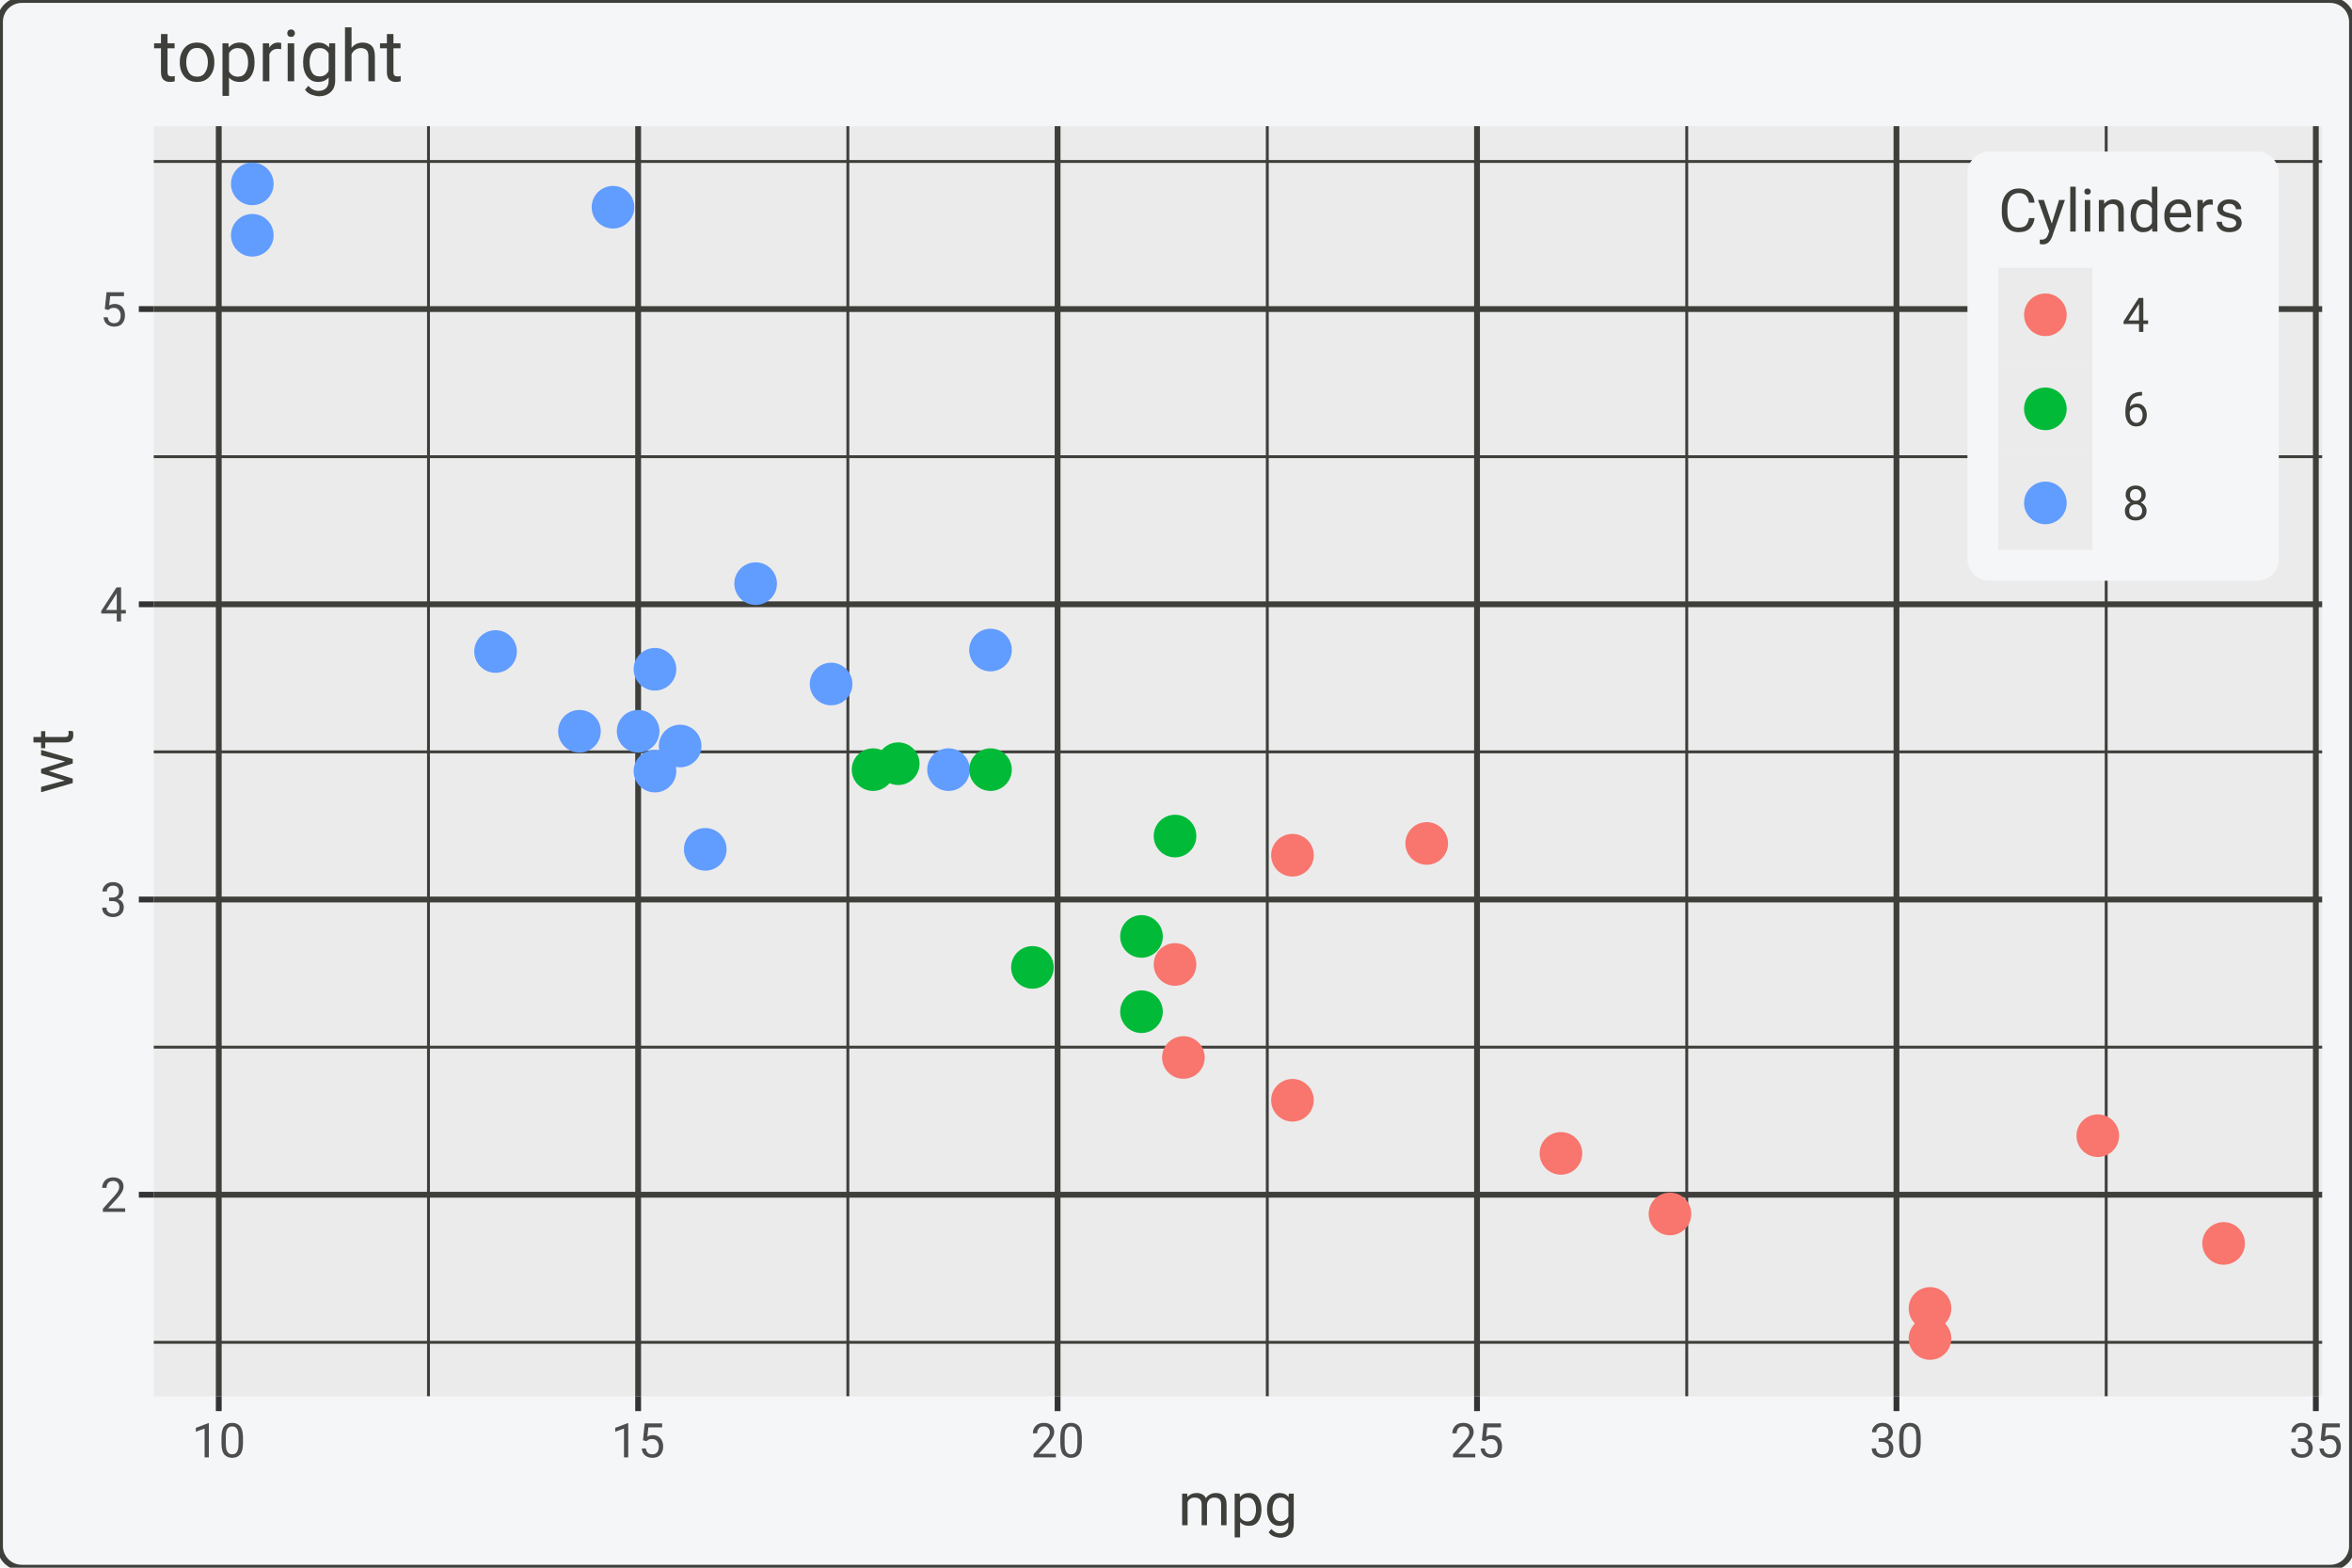
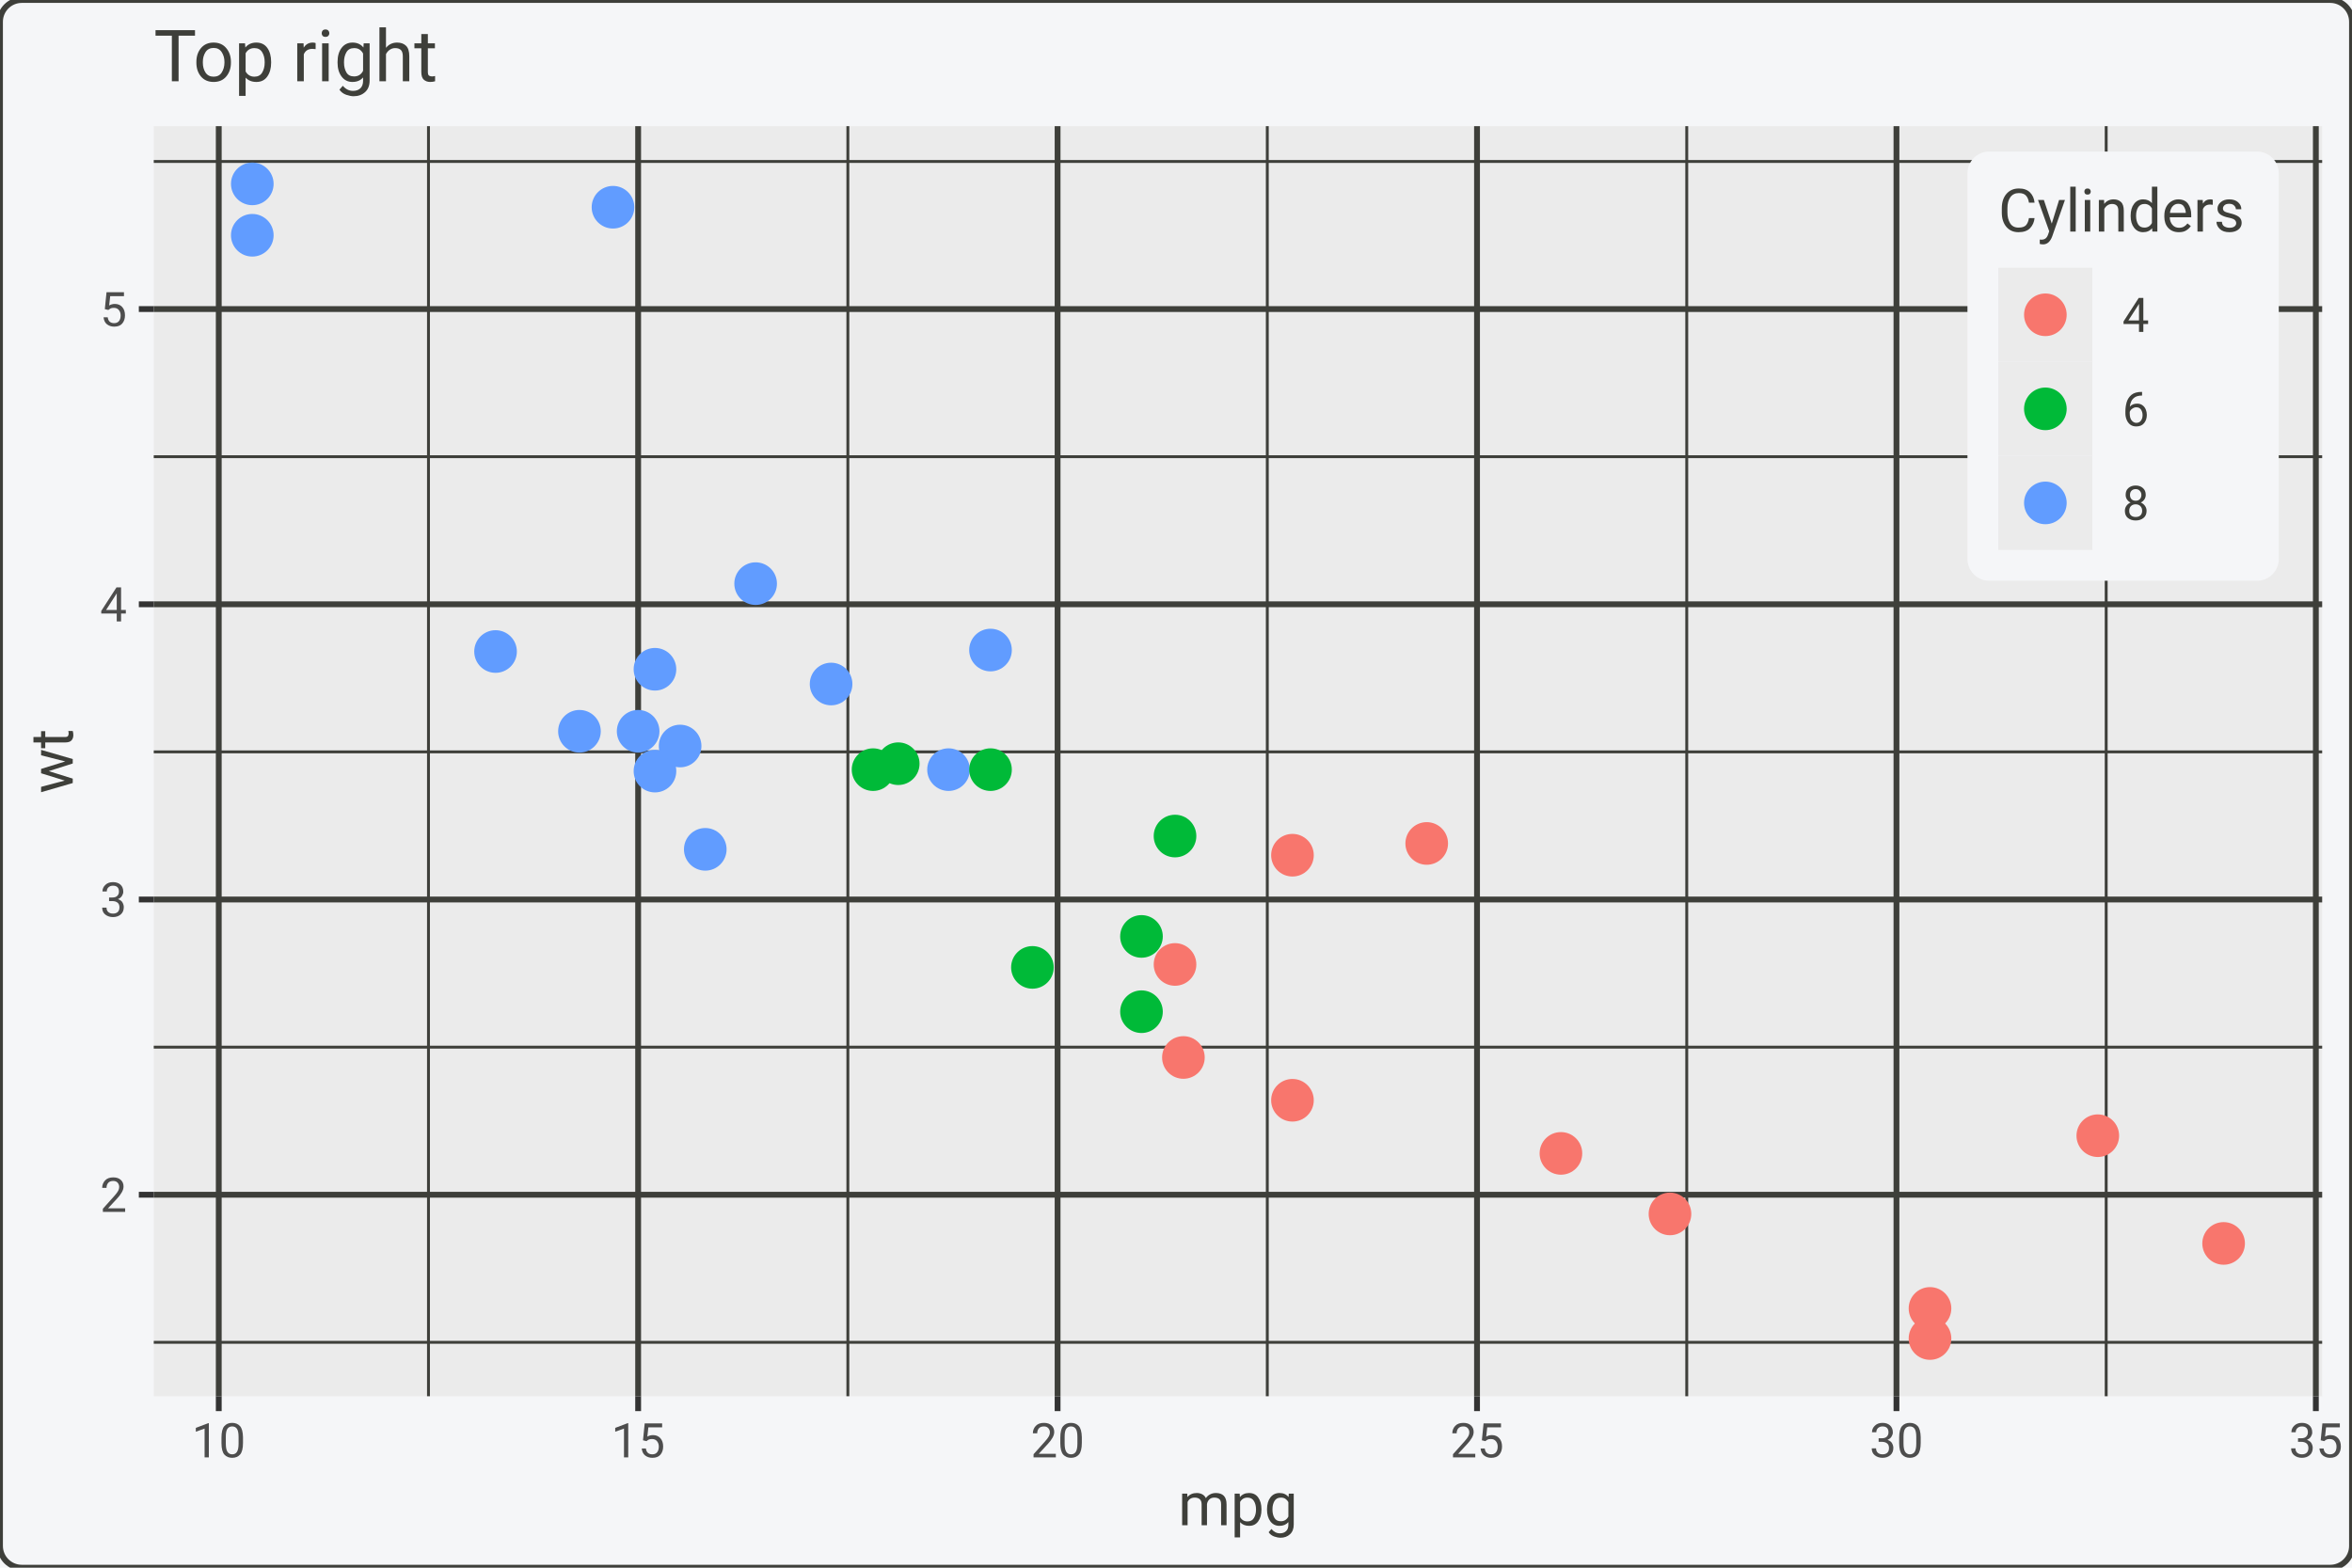
<svg xmlns="http://www.w3.org/2000/svg" width="432.00pt" height="288.00pt" viewBox="0 0 432.00 288.00">
  <g class="svglite">
    <defs>
      <style type="text/css">
    /* theme-aware-processed */
    .svglite line, .svglite polyline, .svglite polygon, .svglite path, .svglite circle {
      fill: none;
      stroke: #3E3F3A;
      stroke-linecap: round;
      stroke-linejoin: round;
      stroke-miterlimit: 10.00;
    }
    .svglite &gt; g &gt; rect {
      fill: none;
      stroke: #3E3F3A;
      stroke-linecap: round;
      stroke-linejoin: round;
      stroke-miterlimit: 10.00;
    }
    .svglite text {
      white-space: pre;
      fill: #3E3F3A;
    }
    .svglite g.glyphgroup path {
      fill: inherit;
      stroke: none;
    }
  </style>
    </defs>
    <rect class="svg-bg" width="100%" height="100%" style="stroke: none; fill: #F5F6F8;" />
    <defs>
      <clipPath id="cpMC4wMHw0MzIuMDB8MC4wMHwyODguMDA=">
        <rect x="0.00" y="0.00" width="432.00" height="288.00" />
      </clipPath>
    </defs>
    <g clip-path="url(#cpMC4wMHw0MzIuMDB8MC4wMHwyODguMDA=)">
      <rect rx="4" x="0" y="0.00" width="432.00" height="288.00" style="stroke-width: 1.07; stroke: #3E3F3A; fill: #F5F6F8;" />
    </g>
    <defs>
      <clipPath id="cpMjguMjR8NDI2LjUyfDIzLjE4fDI1Ni41MA==">
        <rect x="28.24" y="23.18" width="398.28" height="233.33" />
      </clipPath>
    </defs>
    <g clip-path="url(#cpMjguMjR8NDI2LjUyfDIzLjE4fDI1Ni41MA==)">
      <rect x="28.24" y="23.18" width="398.28" height="233.33" style="stroke-width: 1.07; stroke: none; fill: #EBEBEB;" />
      <polyline points="28.24,246.60 426.52,246.60 " style="stroke-width: 0.53; stroke: #3E3F3A; stroke-linecap: butt;" />
      <polyline points="28.24,192.37 426.52,192.37 " style="stroke-width: 0.53; stroke: #3E3F3A; stroke-linecap: butt;" />
      <polyline points="28.24,138.13 426.52,138.13 " style="stroke-width: 0.53; stroke: #3E3F3A; stroke-linecap: butt;" />
      <polyline points="28.24,83.90 426.52,83.90 " style="stroke-width: 0.53; stroke: #3E3F3A; stroke-linecap: butt;" />
      <polyline points="28.24,29.66 426.52,29.66 " style="stroke-width: 0.53; stroke: #3E3F3A; stroke-linecap: butt;" />
      <polyline points="78.70,256.50 78.70,23.18 " style="stroke-width: 0.53; stroke: #3E3F3A; stroke-linecap: butt;" />
      <polyline points="155.73,256.50 155.73,23.18 " style="stroke-width: 0.53; stroke: #3E3F3A; stroke-linecap: butt;" />
      <polyline points="232.77,256.50 232.77,23.18 " style="stroke-width: 0.53; stroke: #3E3F3A; stroke-linecap: butt;" />
      <polyline points="309.81,256.50 309.81,23.18 " style="stroke-width: 0.53; stroke: #3E3F3A; stroke-linecap: butt;" />
      <polyline points="386.85,256.50 386.85,23.18 " style="stroke-width: 0.53; stroke: #3E3F3A; stroke-linecap: butt;" />
      <polyline points="28.24,219.49 426.52,219.49 " style="stroke-width: 1.07; stroke: #3E3F3A; stroke-linecap: butt;" />
      <polyline points="28.24,165.25 426.52,165.25 " style="stroke-width: 1.07; stroke: #3E3F3A; stroke-linecap: butt;" />
      <polyline points="28.24,111.01 426.52,111.01 " style="stroke-width: 1.07; stroke: #3E3F3A; stroke-linecap: butt;" />
      <polyline points="28.24,56.78 426.52,56.78 " style="stroke-width: 1.07; stroke: #3E3F3A; stroke-linecap: butt;" />
      <polyline points="40.18,256.50 40.18,23.18 " style="stroke-width: 1.07; stroke: #3E3F3A; stroke-linecap: butt;" />
      <polyline points="117.21,256.50 117.21,23.18 " style="stroke-width: 1.07; stroke: #3E3F3A; stroke-linecap: butt;" />
      <polyline points="194.25,256.50 194.25,23.18 " style="stroke-width: 1.07; stroke: #3E3F3A; stroke-linecap: butt;" />
      <polyline points="271.29,256.50 271.29,23.18 " style="stroke-width: 1.07; stroke: #3E3F3A; stroke-linecap: butt;" />
      <polyline points="348.33,256.50 348.33,23.18 " style="stroke-width: 1.07; stroke: #3E3F3A; stroke-linecap: butt;" />
      <polyline points="425.36,256.50 425.36,23.18 " style="stroke-width: 1.07; stroke: #3E3F3A; stroke-linecap: butt;" />
      <circle cx="209.66" cy="185.86" r="3.56" style="stroke-width: 0.71; stroke: #00BA38; fill: #00BA38;" />
      <circle cx="209.66" cy="172.03" r="3.56" style="stroke-width: 0.71; stroke: #00BA38; fill: #00BA38;" />
      <circle cx="237.39" cy="202.13" r="3.56" style="stroke-width: 0.71; stroke: #F8766D; fill: #F8766D;" />
      <circle cx="215.82" cy="153.59" r="3.56" style="stroke-width: 0.71; stroke: #00BA38; fill: #00BA38;" />
      <circle cx="174.22" cy="141.39" r="3.56" style="stroke-width: 0.71; stroke: #619CFF; fill: #619CFF;" />
      <circle cx="164.98" cy="140.30" r="3.56" style="stroke-width: 0.71; stroke: #00BA38; fill: #00BA38;" />
      <circle cx="106.43" cy="134.34" r="3.56" style="stroke-width: 0.71; stroke: #619CFF; fill: #619CFF;" />
      <circle cx="262.05" cy="154.95" r="3.56" style="stroke-width: 0.71; stroke: #F8766D; fill: #F8766D;" />
      <circle cx="237.39" cy="157.11" r="3.56" style="stroke-width: 0.71; stroke: #F8766D; fill: #F8766D;" />
      <circle cx="181.93" cy="141.39" r="3.56" style="stroke-width: 0.71; stroke: #00BA38; fill: #00BA38;" />
      <circle cx="160.36" cy="141.39" r="3.56" style="stroke-width: 0.71; stroke: #00BA38; fill: #00BA38;" />
      <circle cx="138.79" cy="107.22" r="3.56" style="stroke-width: 0.71; stroke: #619CFF; fill: #619CFF;" />
      <circle cx="152.65" cy="125.66" r="3.56" style="stroke-width: 0.71; stroke: #619CFF; fill: #619CFF;" />
      <circle cx="120.30" cy="122.95" r="3.56" style="stroke-width: 0.71; stroke: #619CFF; fill: #619CFF;" />
      <circle cx="46.34" cy="43.22" r="3.56" style="stroke-width: 0.71; stroke: #619CFF; fill: #619CFF;" />
      <circle cx="46.34" cy="33.78" r="3.56" style="stroke-width: 0.71; stroke: #619CFF; fill: #619CFF;" />
      <circle cx="112.59" cy="38.07" r="3.56" style="stroke-width: 0.71; stroke: #619CFF; fill: #619CFF;" />
      <circle cx="385.31" cy="208.64" r="3.56" style="stroke-width: 0.71; stroke: #F8766D; fill: #F8766D;" />
      <circle cx="354.49" cy="240.37" r="3.56" style="stroke-width: 0.71; stroke: #F8766D; fill: #F8766D;" />
      <circle cx="408.42" cy="228.43" r="3.56" style="stroke-width: 0.71; stroke: #F8766D; fill: #F8766D;" />
      <circle cx="217.36" cy="194.27" r="3.56" style="stroke-width: 0.71; stroke: #F8766D; fill: #F8766D;" />
      <circle cx="124.92" cy="137.05" r="3.56" style="stroke-width: 0.71; stroke: #619CFF; fill: #619CFF;" />
      <circle cx="120.30" cy="141.66" r="3.56" style="stroke-width: 0.71; stroke: #619CFF; fill: #619CFF;" />
      <circle cx="91.02" cy="119.69" r="3.56" style="stroke-width: 0.71; stroke: #619CFF; fill: #619CFF;" />
      <circle cx="181.93" cy="119.42" r="3.56" style="stroke-width: 0.71; stroke: #619CFF; fill: #619CFF;" />
      <circle cx="306.73" cy="223.01" r="3.56" style="stroke-width: 0.71; stroke: #F8766D; fill: #F8766D;" />
      <circle cx="286.70" cy="211.89" r="3.56" style="stroke-width: 0.71; stroke: #F8766D; fill: #F8766D;" />
      <circle cx="354.49" cy="245.90" r="3.56" style="stroke-width: 0.71; stroke: #F8766D; fill: #F8766D;" />
      <circle cx="129.54" cy="156.03" r="3.56" style="stroke-width: 0.71; stroke: #619CFF; fill: #619CFF;" />
      <circle cx="189.63" cy="177.72" r="3.56" style="stroke-width: 0.71; stroke: #00BA38; fill: #00BA38;" />
      <circle cx="117.21" cy="134.34" r="3.56" style="stroke-width: 0.71; stroke: #619CFF; fill: #619CFF;" />
      <circle cx="215.82" cy="177.18" r="3.56" style="stroke-width: 0.71; stroke: #F8766D; fill: #F8766D;" />
    </g>
    <g clip-path="url(#cpMC4wMHw0MzIuMDB8MC4wMHwyODguMDA=)">
      <text x="23.31" y="222.64" text-anchor="end" style="font-size: 8.80px;fill: #4D4D4D; font-family: &quot;Roboto&quot;, -apple-system, BlinkMacSystemFont, &quot;Segoe UI&quot;, system-ui, sans-serif;" textLength="4.89px" lengthAdjust="spacingAndGlyphs">2</text>
      <text x="23.31" y="168.40" text-anchor="end" style="font-size: 8.80px;fill: #4D4D4D; font-family: &quot;Roboto&quot;, -apple-system, BlinkMacSystemFont, &quot;Segoe UI&quot;, system-ui, sans-serif;" textLength="4.89px" lengthAdjust="spacingAndGlyphs">3</text>
      <text x="23.31" y="114.16" text-anchor="end" style="font-size: 8.80px;fill: #4D4D4D; font-family: &quot;Roboto&quot;, -apple-system, BlinkMacSystemFont, &quot;Segoe UI&quot;, system-ui, sans-serif;" textLength="4.89px" lengthAdjust="spacingAndGlyphs">4</text>
      <text x="23.31" y="59.93" text-anchor="end" style="font-size: 8.80px;fill: #4D4D4D; font-family: &quot;Roboto&quot;, -apple-system, BlinkMacSystemFont, &quot;Segoe UI&quot;, system-ui, sans-serif;" textLength="4.89px" lengthAdjust="spacingAndGlyphs">5</text>
      <polyline points="25.50,219.49 28.24,219.49 " style="stroke-width: 1.07; stroke: #333333; stroke-linecap: butt;" />
      <polyline points="25.50,165.25 28.24,165.25 " style="stroke-width: 1.07; stroke: #333333; stroke-linecap: butt;" />
      <polyline points="25.50,111.01 28.24,111.01 " style="stroke-width: 1.07; stroke: #333333; stroke-linecap: butt;" />
      <polyline points="25.50,56.78 28.24,56.78 " style="stroke-width: 1.07; stroke: #333333; stroke-linecap: butt;" />
      <polyline points="40.18,259.24 40.18,256.50 " style="stroke-width: 1.07; stroke: #333333; stroke-linecap: butt;" />
      <polyline points="117.21,259.24 117.21,256.50 " style="stroke-width: 1.07; stroke: #333333; stroke-linecap: butt;" />
      <polyline points="194.25,259.24 194.25,256.50 " style="stroke-width: 1.07; stroke: #333333; stroke-linecap: butt;" />
      <polyline points="271.29,259.24 271.29,256.50 " style="stroke-width: 1.07; stroke: #333333; stroke-linecap: butt;" />
      <polyline points="348.33,259.24 348.33,256.50 " style="stroke-width: 1.07; stroke: #333333; stroke-linecap: butt;" />
      <polyline points="425.36,259.24 425.36,256.50 " style="stroke-width: 1.07; stroke: #333333; stroke-linecap: butt;" />
      <text x="40.18" y="267.74" text-anchor="middle" style="font-size: 8.80px;fill: #4D4D4D; font-family: &quot;Roboto&quot;, -apple-system, BlinkMacSystemFont, &quot;Segoe UI&quot;, system-ui, sans-serif;" textLength="9.78px" lengthAdjust="spacingAndGlyphs">10</text>
      <text x="117.21" y="267.74" text-anchor="middle" style="font-size: 8.80px;fill: #4D4D4D; font-family: &quot;Roboto&quot;, -apple-system, BlinkMacSystemFont, &quot;Segoe UI&quot;, system-ui, sans-serif;" textLength="9.78px" lengthAdjust="spacingAndGlyphs">15</text>
      <text x="194.25" y="267.74" text-anchor="middle" style="font-size: 8.80px;fill: #4D4D4D; font-family: &quot;Roboto&quot;, -apple-system, BlinkMacSystemFont, &quot;Segoe UI&quot;, system-ui, sans-serif;" textLength="9.78px" lengthAdjust="spacingAndGlyphs">20</text>
      <text x="271.29" y="267.74" text-anchor="middle" style="font-size: 8.80px;fill: #4D4D4D; font-family: &quot;Roboto&quot;, -apple-system, BlinkMacSystemFont, &quot;Segoe UI&quot;, system-ui, sans-serif;" textLength="9.78px" lengthAdjust="spacingAndGlyphs">25</text>
      <text x="348.33" y="267.74" text-anchor="middle" style="font-size: 8.80px;fill: #4D4D4D; font-family: &quot;Roboto&quot;, -apple-system, BlinkMacSystemFont, &quot;Segoe UI&quot;, system-ui, sans-serif;" textLength="9.78px" lengthAdjust="spacingAndGlyphs">30</text>
      <text x="425.36" y="267.74" text-anchor="middle" style="font-size: 8.80px;fill: #4D4D4D; font-family: &quot;Roboto&quot;, -apple-system, BlinkMacSystemFont, &quot;Segoe UI&quot;, system-ui, sans-serif;" textLength="9.78px" lengthAdjust="spacingAndGlyphs">35</text>
      <text x="227.38" y="280.20" text-anchor="middle" style="font-size: 11.00px; font-family: &quot;Roboto&quot;, -apple-system, BlinkMacSystemFont, &quot;Segoe UI&quot;, system-ui, sans-serif;" textLength="21.41px" lengthAdjust="spacingAndGlyphs">mpg</text>
      <text transform="translate(13.36,139.84) rotate(-90)" text-anchor="middle" style="font-size: 11.00px; font-family: &quot;Roboto&quot;, -apple-system, BlinkMacSystemFont, &quot;Segoe UI&quot;, system-ui, sans-serif;" textLength="11.00px" lengthAdjust="spacingAndGlyphs">wt</text>
      <rect rx="4" x="361.37" y="27.84" width="57.18" height="78.85" style="stroke-width: 1.07; stroke: none; fill: #F5F6F8;" />
      <text x="367.04" y="42.55" style="font-size: 11.00px; font-family: &quot;Roboto&quot;, -apple-system, BlinkMacSystemFont, &quot;Segoe UI&quot;, system-ui, sans-serif;" textLength="45.84px" lengthAdjust="spacingAndGlyphs">Cylinders</text>
      <rect x="367.04" y="49.19" width="17.28" height="17.28" style="stroke-width: 1.07; stroke: none; fill: #EBEBEB;" />
      <circle cx="375.68" cy="57.83" r="3.56" style="stroke-width: 0.71; stroke: #F8766D; fill: #F8766D;" />
      <rect x="367.04" y="66.47" width="17.28" height="17.28" style="stroke-width: 1.07; stroke: none; fill: #EBEBEB;" />
      <circle cx="375.68" cy="75.11" r="3.56" style="stroke-width: 0.71; stroke: #00BA38; fill: #00BA38;" />
      <rect x="367.04" y="83.75" width="17.28" height="17.28" style="stroke-width: 1.07; stroke: none; fill: #EBEBEB;" />
      <circle cx="375.68" cy="92.39" r="3.56" style="stroke-width: 0.71; stroke: #619CFF; fill: #619CFF;" />
      <text x="389.80" y="60.98" style="font-size: 8.80px; font-family: &quot;Roboto&quot;, -apple-system, BlinkMacSystemFont, &quot;Segoe UI&quot;, system-ui, sans-serif;" textLength="4.89px" lengthAdjust="spacingAndGlyphs">4</text>
      <text x="389.80" y="78.26" style="font-size: 8.80px; font-family: &quot;Roboto&quot;, -apple-system, BlinkMacSystemFont, &quot;Segoe UI&quot;, system-ui, sans-serif;" textLength="4.89px" lengthAdjust="spacingAndGlyphs">6</text>
      <text x="389.80" y="95.54" style="font-size: 8.80px; font-family: &quot;Roboto&quot;, -apple-system, BlinkMacSystemFont, &quot;Segoe UI&quot;, system-ui, sans-serif;" textLength="4.89px" lengthAdjust="spacingAndGlyphs">8</text>
-       <text x="28.24" y="14.93" style="font-size: 13.20px; font-family: &quot;Roboto&quot;, -apple-system, BlinkMacSystemFont, &quot;Segoe UI&quot;, system-ui, sans-serif;" textLength="43.95px" lengthAdjust="spacingAndGlyphs">topright</text>
+       <text x="28.24" y="14.93" style="font-size: 13.20px; font-family: &quot;Roboto&quot;, -apple-system, BlinkMacSystemFont, &quot;Segoe UI&quot;, system-ui, sans-serif;" textLength="50.55px" lengthAdjust="spacingAndGlyphs">Top right</text>
    </g>
  </g>
</svg>
